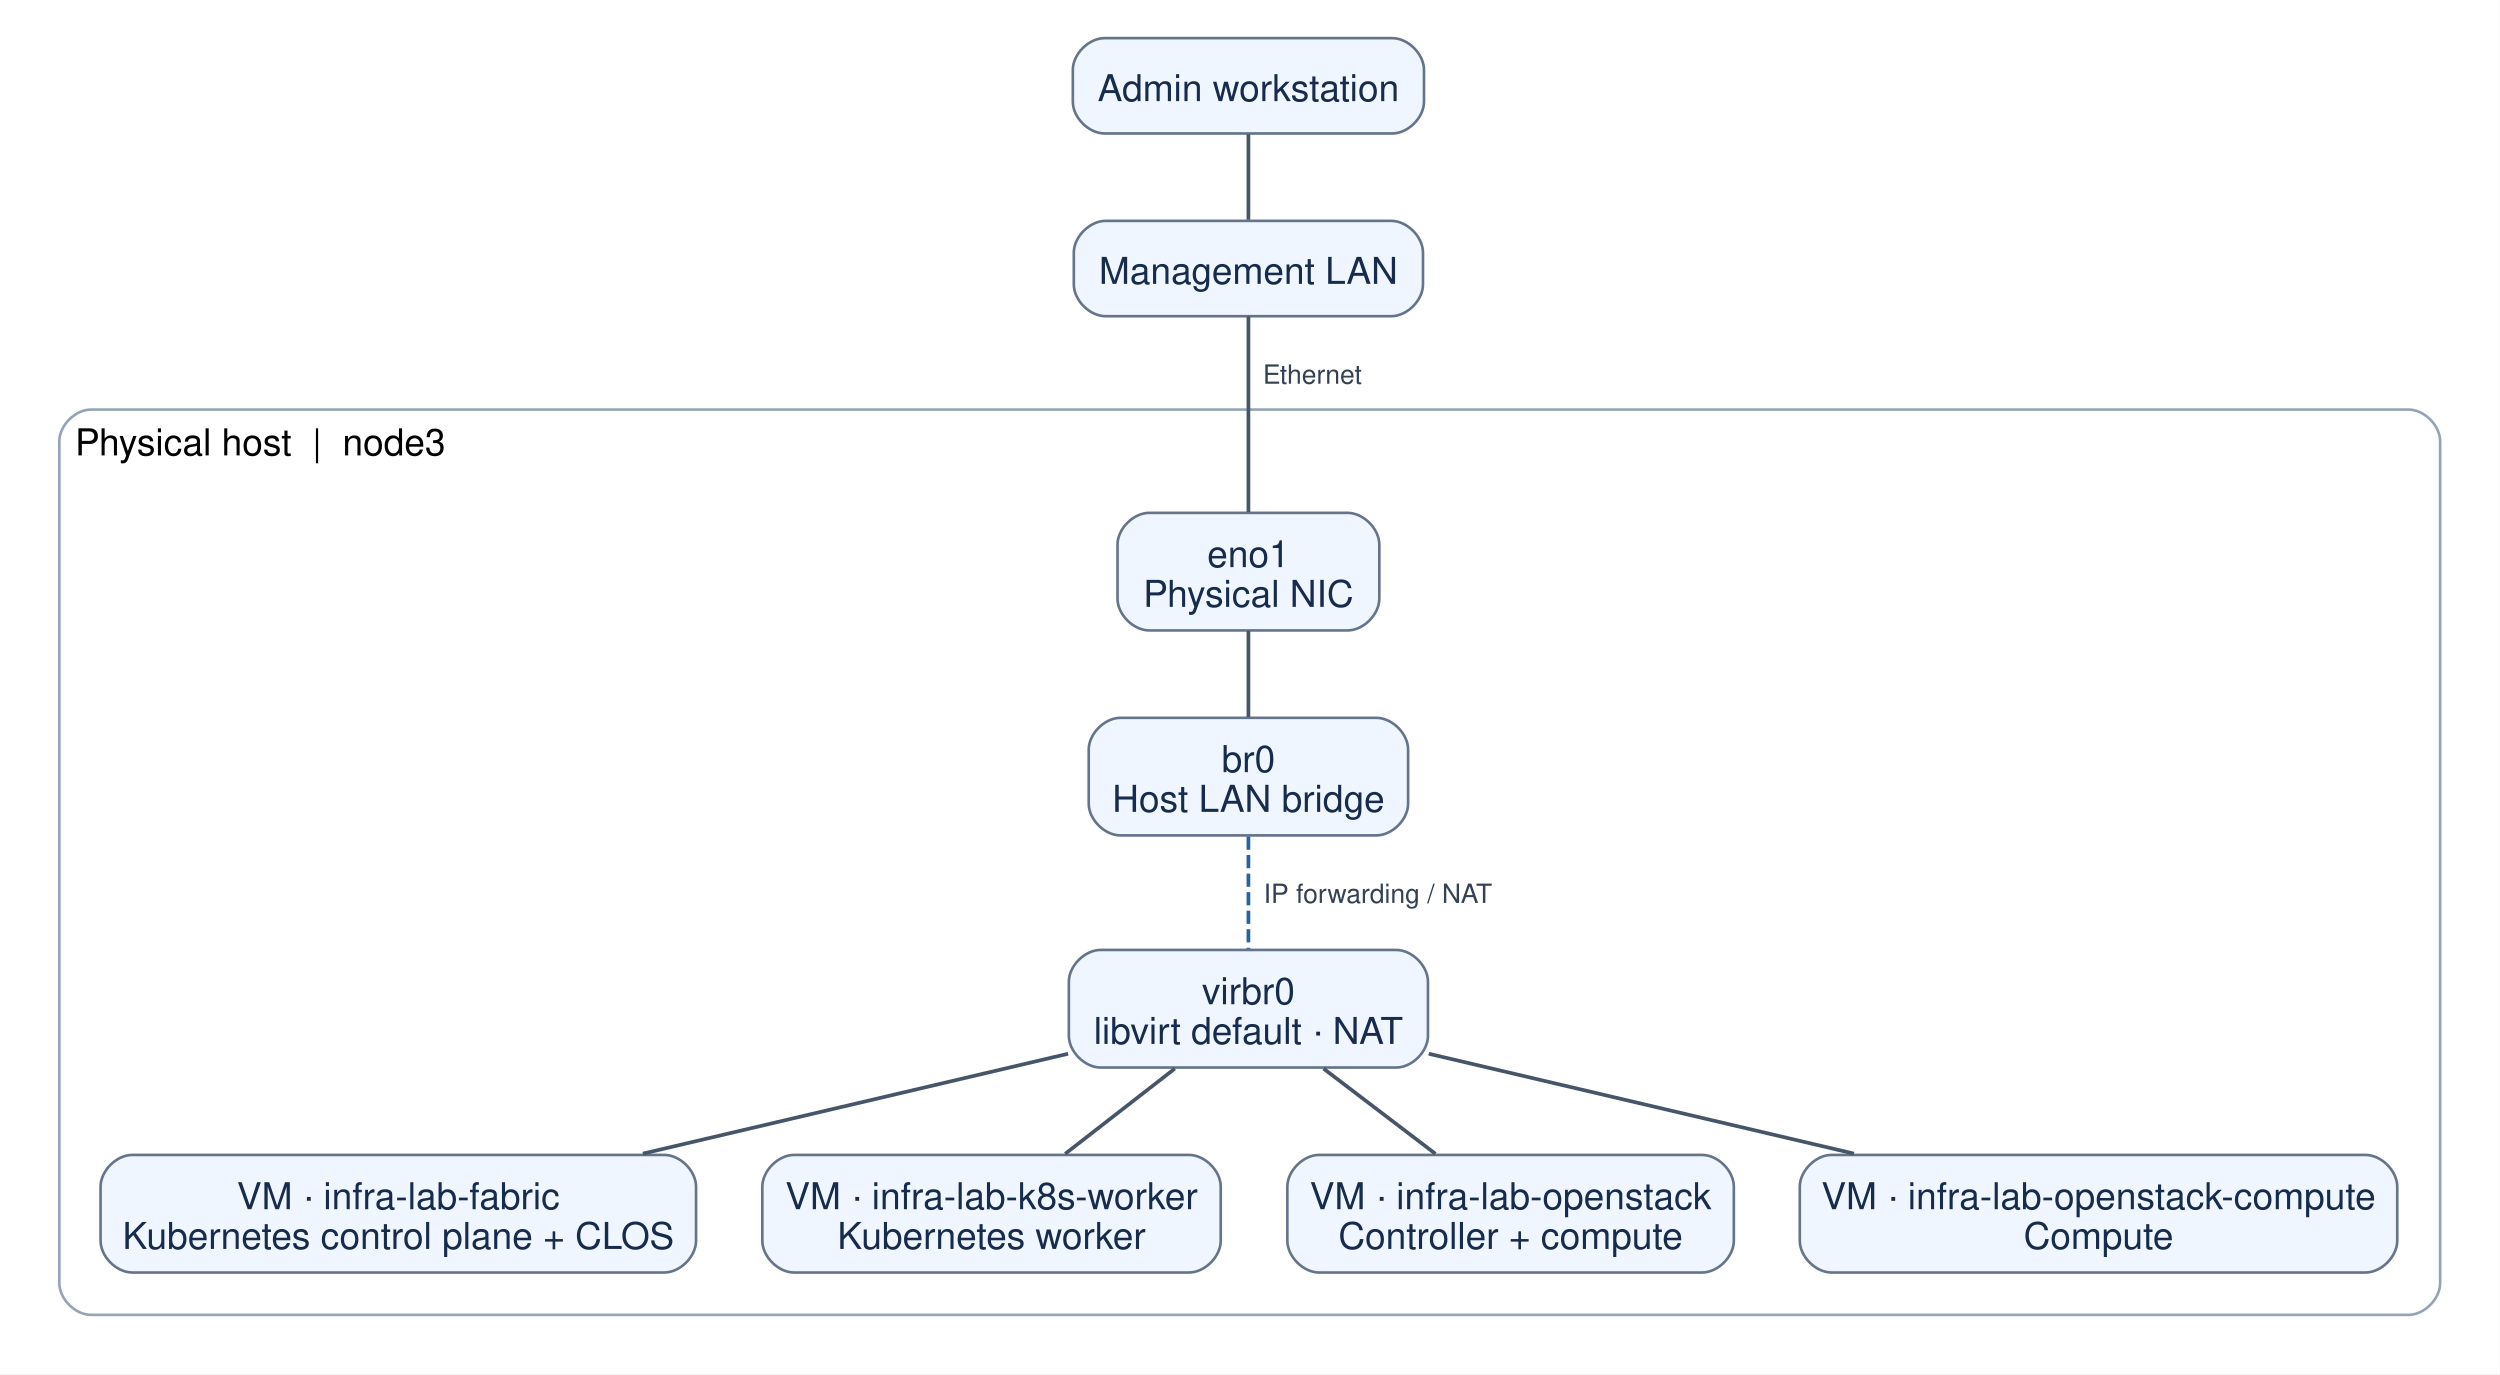
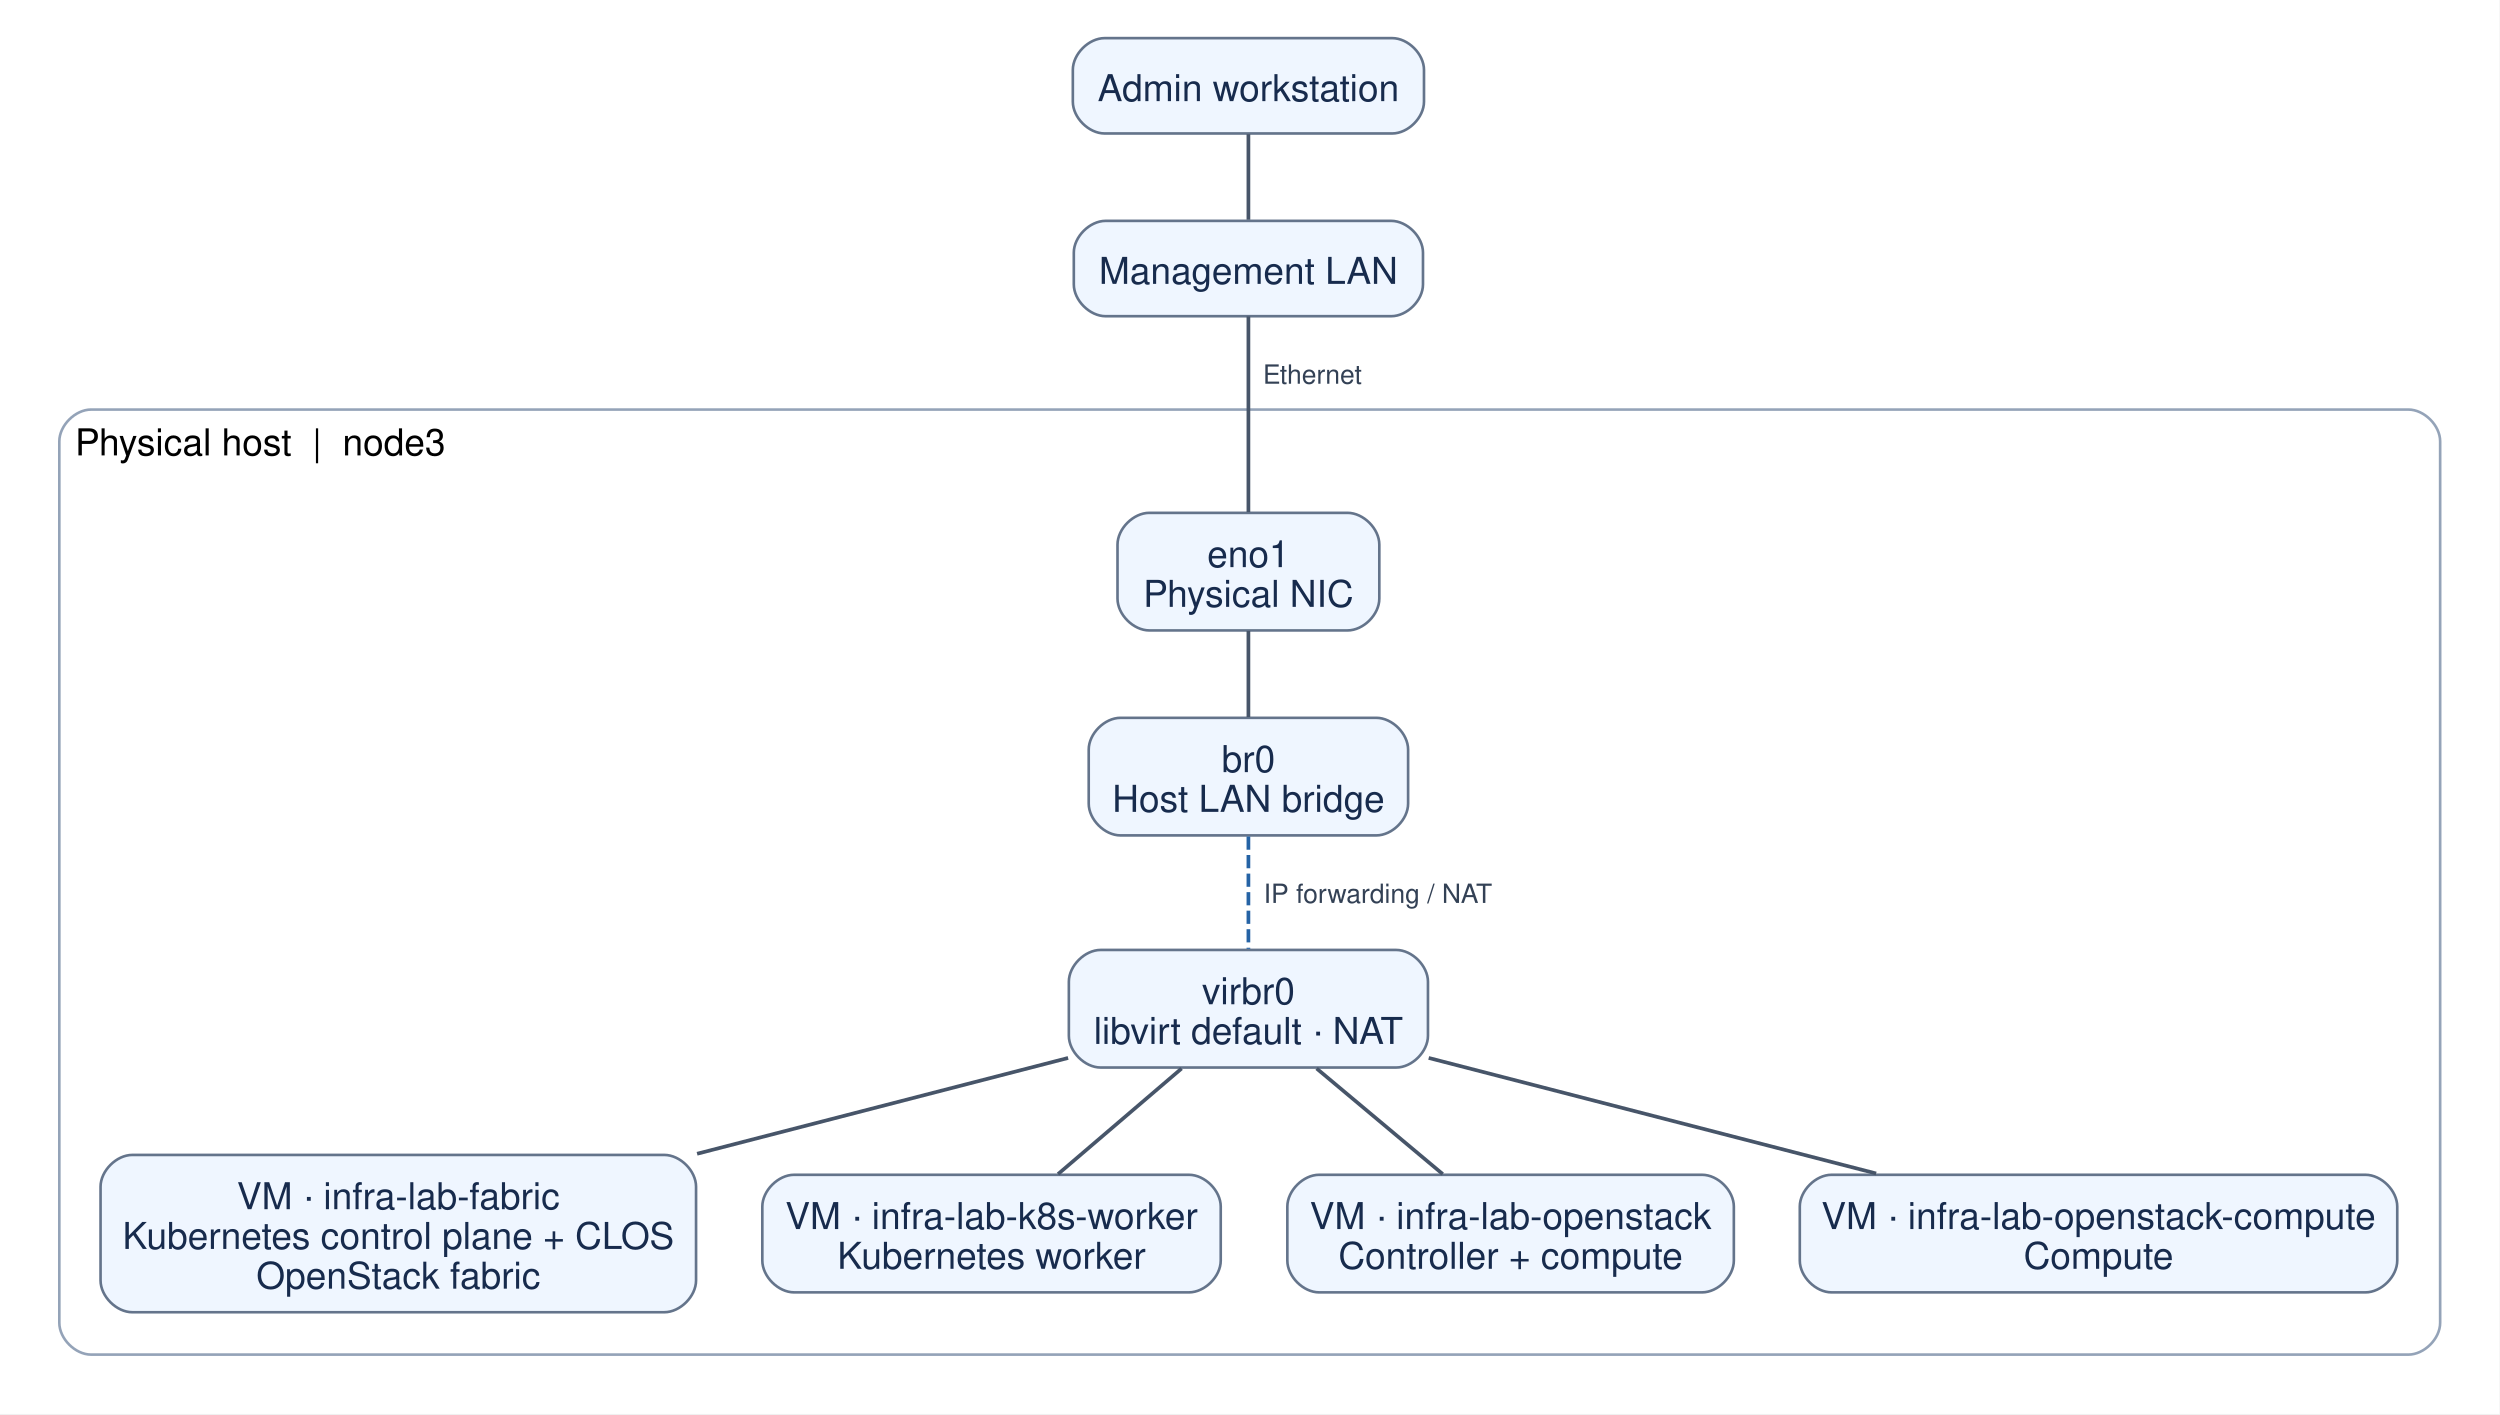
- <svg xmlns="http://www.w3.org/2000/svg" width="944pt" height="519pt" viewBox="0.00 0.00 944.00 519.00">
-   <g id="graph0" class="graph" transform="scale(1 1) rotate(0) translate(14.4 504.5)">
-     <polygon fill="#ffffff" stroke="none" points="-14.4,14.4 -14.4,-504.5 929.4,-504.5 929.4,14.4 -14.4,14.4" />
+ <svg xmlns="http://www.w3.org/2000/svg" width="944pt" height="534pt" viewBox="0.00 0.00 944.00 534.00">
+   <g id="graph0" class="graph" transform="scale(1 1) rotate(0) translate(14.4 519.5)">
+     <polygon fill="#ffffff" stroke="none" points="-14.4,14.4 -14.4,-519.5 929.4,-519.5 929.4,14.4 -14.4,14.4" />
    <g id="clust1" class="cluster">
-       <path fill="#ffffff" stroke="#94a3b8" d="M20,-8C20,-8 895,-8 895,-8 901,-8 907,-14 907,-20 907,-20 907,-337.85 907,-337.85 907,-343.85 901,-349.85 895,-349.85 895,-349.85 20,-349.85 20,-349.85 14,-349.85 8,-343.85 8,-337.85 8,-337.85 8,-20 8,-20 8,-14 14,-8 20,-8" />
-       <text xml:space="preserve" text-anchor="middle" x="83.88" y="-332.55" font-family="Helvetica,sans-Serif" font-size="14.00">Physical host  |  node3</text>
+       <path fill="#ffffff" stroke="#94a3b8" d="M20,-8C20,-8 895,-8 895,-8 901,-8 907,-14 907,-20 907,-20 907,-352.85 907,-352.85 907,-358.85 901,-364.85 895,-364.85 895,-364.85 20,-364.85 20,-364.85 14,-364.85 8,-358.85 8,-352.85 8,-352.85 8,-20 8,-20 8,-14 14,-8 20,-8" />
+       <text xml:space="preserve" text-anchor="middle" x="83.88" y="-347.55" font-family="Helvetica,sans-Serif" font-size="14.00">Physical host  |  node3</text>
    </g>
    <g id="node1" class="node">
-       <path fill="#eff6ff" stroke="#64748b" d="M511.3,-490.1C511.3,-490.1 402.7,-490.1 402.7,-490.1 396.7,-490.1 390.7,-484.1 390.7,-478.1 390.7,-478.1 390.7,-466.1 390.7,-466.1 390.7,-460.1 396.7,-454.1 402.7,-454.1 402.7,-454.1 511.3,-454.1 511.3,-454.1 517.3,-454.1 523.3,-460.1 523.3,-466.1 523.3,-466.1 523.3,-478.1 523.3,-478.1 523.3,-484.1 517.3,-490.1 511.3,-490.1" />
-       <text xml:space="preserve" text-anchor="middle" x="457" y="-466.3" font-family="Helvetica,sans-Serif" font-size="14.00" fill="#172b4d">Admin workstation</text>
+       <path fill="#eff6ff" stroke="#64748b" d="M511.3,-505.1C511.3,-505.1 402.7,-505.1 402.7,-505.1 396.7,-505.1 390.7,-499.1 390.7,-493.1 390.7,-493.1 390.7,-481.1 390.7,-481.1 390.7,-475.1 396.7,-469.1 402.7,-469.1 402.7,-469.1 511.3,-469.1 511.3,-469.1 517.3,-469.1 523.3,-475.1 523.3,-481.1 523.3,-481.1 523.3,-493.1 523.3,-493.1 523.3,-499.1 517.3,-505.1 511.3,-505.1" />
+       <text xml:space="preserve" text-anchor="middle" x="457" y="-481.3" font-family="Helvetica,sans-Serif" font-size="14.00" fill="#172b4d">Admin workstation</text>
    </g>
    <g id="node2" class="node">
-       <path fill="#eff6ff" stroke="#64748b" d="M510.92,-421.1C510.92,-421.1 403.07,-421.1 403.07,-421.1 397.07,-421.1 391.07,-415.1 391.07,-409.1 391.07,-409.1 391.07,-397.1 391.07,-397.1 391.07,-391.1 397.07,-385.1 403.07,-385.1 403.07,-385.1 510.92,-385.1 510.92,-385.1 516.92,-385.1 522.92,-391.1 522.92,-397.1 522.92,-397.1 522.92,-409.1 522.92,-409.1 522.92,-415.1 516.92,-421.1 510.92,-421.1" />
-       <text xml:space="preserve" text-anchor="middle" x="457" y="-397.3" font-family="Helvetica,sans-Serif" font-size="14.00" fill="#172b4d">Management LAN</text>
+       <path fill="#eff6ff" stroke="#64748b" d="M510.92,-436.1C510.92,-436.1 403.07,-436.1 403.07,-436.1 397.07,-436.1 391.07,-430.1 391.07,-424.1 391.07,-424.1 391.07,-412.1 391.07,-412.1 391.07,-406.1 397.07,-400.1 403.07,-400.1 403.07,-400.1 510.92,-400.1 510.92,-400.1 516.92,-400.1 522.92,-406.1 522.92,-412.1 522.92,-412.1 522.92,-424.1 522.92,-424.1 522.92,-430.1 516.92,-436.1 510.92,-436.1" />
+       <text xml:space="preserve" text-anchor="middle" x="457" y="-412.3" font-family="Helvetica,sans-Serif" font-size="14.00" fill="#172b4d">Management LAN</text>
    </g>
    <g id="edge7" class="edge">
-       <path fill="none" stroke="#475569" stroke-width="1.4" d="M457,-453.85C457,-443.92 457,-431.48 457,-421.53" />
+       <path fill="none" stroke="#475569" stroke-width="1.4" d="M457,-468.85C457,-458.92 457,-446.48 457,-436.53" />
    </g>
    <g id="node3" class="node">
-       <path fill="#eff6ff" stroke="#64748b" d="M494.43,-310.85C494.43,-310.85 419.57,-310.85 419.57,-310.85 413.57,-310.85 407.57,-304.85 407.57,-298.85 407.57,-298.85 407.57,-278.45 407.57,-278.45 407.57,-272.45 413.57,-266.45 419.57,-266.45 419.57,-266.45 494.43,-266.45 494.43,-266.45 500.43,-266.45 506.43,-272.45 506.43,-278.45 506.43,-278.45 506.43,-298.85 506.43,-298.85 506.43,-304.85 500.43,-310.85 494.43,-310.85" />
-       <text xml:space="preserve" text-anchor="middle" x="457" y="-290.35" font-family="Helvetica,sans-Serif" font-size="14.00" fill="#172b4d">eno1</text>
-       <text xml:space="preserve" text-anchor="middle" x="457" y="-275.35" font-family="Helvetica,sans-Serif" font-size="14.00" fill="#172b4d">Physical NIC</text>
+       <path fill="#eff6ff" stroke="#64748b" d="M494.43,-325.85C494.43,-325.85 419.57,-325.85 419.57,-325.85 413.57,-325.85 407.57,-319.85 407.57,-313.85 407.57,-313.85 407.57,-293.45 407.57,-293.45 407.57,-287.45 413.57,-281.45 419.57,-281.45 419.57,-281.45 494.43,-281.45 494.43,-281.45 500.43,-281.45 506.43,-287.45 506.43,-293.45 506.43,-293.45 506.43,-313.85 506.43,-313.85 506.43,-319.85 500.43,-325.85 494.43,-325.85" />
+       <text xml:space="preserve" text-anchor="middle" x="457" y="-305.35" font-family="Helvetica,sans-Serif" font-size="14.00" fill="#172b4d">eno1</text>
+       <text xml:space="preserve" text-anchor="middle" x="457" y="-290.35" font-family="Helvetica,sans-Serif" font-size="14.00" fill="#172b4d">Physical NIC</text>
    </g>
    <g id="edge8" class="edge">
-       <path fill="none" stroke="#475569" stroke-width="1.4" d="M457,-385.02C457,-365.24 457,-332.62 457,-311.13" />
-       <text xml:space="preserve" text-anchor="middle" x="478.38" y="-359.6" font-family="Helvetica,sans-Serif" font-size="10.00" fill="#334155">  Ethernet</text>
+       <path fill="none" stroke="#475569" stroke-width="1.4" d="M457,-400.02C457,-380.24 457,-347.62 457,-326.13" />
+       <text xml:space="preserve" text-anchor="middle" x="478.38" y="-374.6" font-family="Helvetica,sans-Serif" font-size="10.00" fill="#334155">  Ethernet</text>
    </g>
    <g id="node4" class="node">
-       <path fill="#eff6ff" stroke="#64748b" d="M505.3,-233.45C505.3,-233.45 408.7,-233.45 408.7,-233.45 402.7,-233.45 396.7,-227.45 396.7,-221.45 396.7,-221.45 396.7,-201.05 396.7,-201.05 396.7,-195.05 402.7,-189.05 408.7,-189.05 408.7,-189.05 505.3,-189.05 505.3,-189.05 511.3,-189.05 517.3,-195.05 517.3,-201.05 517.3,-201.05 517.3,-221.45 517.3,-221.45 517.3,-227.45 511.3,-233.45 505.3,-233.45" />
-       <text xml:space="preserve" text-anchor="middle" x="457" y="-212.95" font-family="Helvetica,sans-Serif" font-size="14.00" fill="#172b4d">br0</text>
-       <text xml:space="preserve" text-anchor="middle" x="457" y="-197.95" font-family="Helvetica,sans-Serif" font-size="14.00" fill="#172b4d">Host LAN bridge</text>
+       <path fill="#eff6ff" stroke="#64748b" d="M505.3,-248.45C505.3,-248.45 408.7,-248.45 408.7,-248.45 402.7,-248.45 396.7,-242.45 396.7,-236.45 396.7,-236.45 396.7,-216.05 396.7,-216.05 396.7,-210.05 402.7,-204.05 408.7,-204.05 408.7,-204.05 505.3,-204.05 505.3,-204.05 511.3,-204.05 517.3,-210.05 517.3,-216.05 517.3,-216.05 517.3,-236.45 517.3,-236.45 517.3,-242.45 511.3,-248.45 505.3,-248.45" />
+       <text xml:space="preserve" text-anchor="middle" x="457" y="-227.95" font-family="Helvetica,sans-Serif" font-size="14.00" fill="#172b4d">br0</text>
+       <text xml:space="preserve" text-anchor="middle" x="457" y="-212.95" font-family="Helvetica,sans-Serif" font-size="14.00" fill="#172b4d">Host LAN bridge</text>
    </g>
    <g id="edge1" class="edge">
-       <path fill="none" stroke="#475569" stroke-width="1.4" d="M457,-266.25C457,-256.06 457,-243.9 457,-233.71" />
+       <path fill="none" stroke="#475569" stroke-width="1.4" d="M457,-281.25C457,-271.06 457,-258.9 457,-248.71" />
    </g>
    <g id="node5" class="node">
-       <path fill="#eff6ff" stroke="#64748b" d="M512.8,-145.8C512.8,-145.8 401.2,-145.8 401.2,-145.8 395.2,-145.8 389.2,-139.8 389.2,-133.8 389.2,-133.8 389.2,-113.4 389.2,-113.4 389.2,-107.4 395.2,-101.4 401.2,-101.4 401.2,-101.4 512.8,-101.4 512.8,-101.4 518.8,-101.4 524.8,-107.4 524.8,-113.4 524.8,-113.4 524.8,-133.8 524.8,-133.8 524.8,-139.8 518.8,-145.8 512.8,-145.8" />
-       <text xml:space="preserve" text-anchor="middle" x="457" y="-125.3" font-family="Helvetica,sans-Serif" font-size="14.00" fill="#172b4d">virbr0</text>
-       <text xml:space="preserve" text-anchor="middle" x="457" y="-110.3" font-family="Helvetica,sans-Serif" font-size="14.00" fill="#172b4d">libvirt default · NAT</text>
+       <path fill="#eff6ff" stroke="#64748b" d="M512.8,-160.8C512.8,-160.8 401.2,-160.8 401.2,-160.8 395.2,-160.8 389.2,-154.8 389.2,-148.8 389.2,-148.8 389.2,-128.4 389.2,-128.4 389.2,-122.4 395.2,-116.4 401.2,-116.4 401.2,-116.4 512.8,-116.4 512.8,-116.4 518.8,-116.4 524.8,-122.4 524.8,-128.4 524.8,-128.4 524.8,-148.8 524.8,-148.8 524.8,-154.8 518.8,-160.8 512.8,-160.8" />
+       <text xml:space="preserve" text-anchor="middle" x="457" y="-140.3" font-family="Helvetica,sans-Serif" font-size="14.00" fill="#172b4d">virbr0</text>
+       <text xml:space="preserve" text-anchor="middle" x="457" y="-125.3" font-family="Helvetica,sans-Serif" font-size="14.00" fill="#172b4d">libvirt default · NAT</text>
    </g>
    <g id="edge2" class="edge">
-       <path fill="none" stroke="#2563a5" stroke-width="1.4" stroke-dasharray="5,2" d="M457,-188.64C457,-175.65 457,-159.19 457,-146.21" />
-       <text xml:space="preserve" text-anchor="middle" x="503.12" y="-163.55" font-family="Helvetica,sans-Serif" font-size="10.00" fill="#334155">  IP forwarding / NAT</text>
+       <path fill="none" stroke="#2563a5" stroke-width="1.4" stroke-dasharray="5,2" d="M457,-203.64C457,-190.65 457,-174.19 457,-161.21" />
+       <text xml:space="preserve" text-anchor="middle" x="503.12" y="-178.55" font-family="Helvetica,sans-Serif" font-size="10.00" fill="#334155">  IP forwarding / NAT</text>
    </g>
    <g id="node6" class="node">
-       <path fill="#eff6ff" stroke="#64748b" d="M236.43,-68.4C236.43,-68.4 35.57,-68.4 35.57,-68.4 29.57,-68.4 23.57,-62.4 23.57,-56.4 23.57,-56.4 23.57,-36 23.57,-36 23.57,-30 29.57,-24 35.57,-24 35.57,-24 236.43,-24 236.43,-24 242.43,-24 248.43,-30 248.43,-36 248.43,-36 248.43,-56.4 248.43,-56.4 248.43,-62.4 242.43,-68.4 236.43,-68.4" />
-       <text xml:space="preserve" text-anchor="middle" x="136" y="-47.9" font-family="Helvetica,sans-Serif" font-size="14.00" fill="#172b4d">VM · infra-lab-fabric</text>
-       <text xml:space="preserve" text-anchor="middle" x="136" y="-32.9" font-family="Helvetica,sans-Serif" font-size="14.00" fill="#172b4d">Kubernetes control plane + CLOS</text>
+       <path fill="#eff6ff" stroke="#64748b" d="M236.43,-83.4C236.43,-83.4 35.57,-83.4 35.57,-83.4 29.57,-83.4 23.57,-77.4 23.57,-71.4 23.57,-71.4 23.57,-36 23.57,-36 23.57,-30 29.57,-24 35.57,-24 35.57,-24 236.43,-24 236.43,-24 242.43,-24 248.43,-30 248.43,-36 248.43,-36 248.43,-71.4 248.43,-71.4 248.43,-77.4 242.43,-83.4 236.43,-83.4" />
+       <text xml:space="preserve" text-anchor="middle" x="136" y="-62.9" font-family="Helvetica,sans-Serif" font-size="14.00" fill="#172b4d">VM · infra-lab-fabric</text>
+       <text xml:space="preserve" text-anchor="middle" x="136" y="-47.9" font-family="Helvetica,sans-Serif" font-size="14.00" fill="#172b4d">Kubernetes control plane + CLOS</text>
+       <text xml:space="preserve" text-anchor="middle" x="136" y="-32.9" font-family="Helvetica,sans-Serif" font-size="14.00" fill="#172b4d">OpenStack fabric</text>
    </g>
    <g id="edge3" class="edge">
-       <path fill="none" stroke="#475569" stroke-width="1.4" d="M388.92,-106.61C342.18,-95.63 279.57,-80.92 228.34,-68.89" />
+       <path fill="none" stroke="#475569" stroke-width="1.4" d="M388.92,-120.02C348.25,-109.52 295.57,-95.91 248.82,-83.84" />
    </g>
    <g id="node7" class="node">
-       <path fill="#eff6ff" stroke="#64748b" d="M434.55,-68.4C434.55,-68.4 285.45,-68.4 285.45,-68.4 279.45,-68.4 273.45,-62.4 273.45,-56.4 273.45,-56.4 273.45,-36 273.45,-36 273.45,-30 279.45,-24 285.45,-24 285.45,-24 434.55,-24 434.55,-24 440.55,-24 446.55,-30 446.55,-36 446.55,-36 446.55,-56.4 446.55,-56.4 446.55,-62.4 440.55,-68.4 434.55,-68.4" />
-       <text xml:space="preserve" text-anchor="middle" x="360" y="-47.9" font-family="Helvetica,sans-Serif" font-size="14.00" fill="#172b4d">VM · infra-lab-k8s-worker</text>
-       <text xml:space="preserve" text-anchor="middle" x="360" y="-32.9" font-family="Helvetica,sans-Serif" font-size="14.00" fill="#172b4d">Kubernetes worker</text>
+       <path fill="#eff6ff" stroke="#64748b" d="M434.55,-75.9C434.55,-75.9 285.45,-75.9 285.45,-75.9 279.45,-75.9 273.45,-69.9 273.45,-63.9 273.45,-63.9 273.45,-43.5 273.45,-43.5 273.45,-37.5 279.45,-31.5 285.45,-31.5 285.45,-31.5 434.55,-31.5 434.55,-31.5 440.55,-31.5 446.55,-37.5 446.55,-43.5 446.55,-43.5 446.55,-63.9 446.55,-63.9 446.55,-69.9 440.55,-75.9 434.55,-75.9" />
+       <text xml:space="preserve" text-anchor="middle" x="360" y="-55.4" font-family="Helvetica,sans-Serif" font-size="14.00" fill="#172b4d">VM · infra-lab-k8s-worker</text>
+       <text xml:space="preserve" text-anchor="middle" x="360" y="-40.4" font-family="Helvetica,sans-Serif" font-size="14.00" fill="#172b4d">Kubernetes worker</text>
    </g>
    <g id="edge4" class="edge">
-       <path fill="none" stroke="#475569" stroke-width="1.4" d="M429.2,-100.99C416.22,-90.9 400.79,-78.91 387.8,-68.81" />
+       <path fill="none" stroke="#475569" stroke-width="1.4" d="M431.77,-116.04C417.4,-103.75 399.46,-88.42 385.11,-76.16" />
    </g>
    <g id="node8" class="node">
-       <path fill="#eff6ff" stroke="#64748b" d="M628.3,-68.4C628.3,-68.4 483.7,-68.4 483.7,-68.4 477.7,-68.4 471.7,-62.4 471.7,-56.4 471.7,-56.4 471.7,-36 471.7,-36 471.7,-30 477.7,-24 483.7,-24 483.7,-24 628.3,-24 628.3,-24 634.3,-24 640.3,-30 640.3,-36 640.3,-36 640.3,-56.4 640.3,-56.4 640.3,-62.4 634.3,-68.4 628.3,-68.4" />
-       <text xml:space="preserve" text-anchor="middle" x="556" y="-47.9" font-family="Helvetica,sans-Serif" font-size="14.00" fill="#172b4d">VM · infra-lab-openstack</text>
-       <text xml:space="preserve" text-anchor="middle" x="556" y="-32.9" font-family="Helvetica,sans-Serif" font-size="14.00" fill="#172b4d">Controller + compute</text>
+       <path fill="#eff6ff" stroke="#64748b" d="M628.3,-75.9C628.3,-75.9 483.7,-75.9 483.7,-75.9 477.7,-75.9 471.7,-69.9 471.7,-63.9 471.7,-63.9 471.7,-43.5 471.7,-43.5 471.7,-37.5 477.7,-31.5 483.7,-31.5 483.7,-31.5 628.3,-31.5 628.3,-31.5 634.3,-31.5 640.3,-37.5 640.3,-43.5 640.3,-43.5 640.3,-63.9 640.3,-63.9 640.3,-69.9 634.3,-75.9 628.3,-75.9" />
+       <text xml:space="preserve" text-anchor="middle" x="556" y="-55.4" font-family="Helvetica,sans-Serif" font-size="14.00" fill="#172b4d">VM · infra-lab-openstack</text>
+       <text xml:space="preserve" text-anchor="middle" x="556" y="-40.4" font-family="Helvetica,sans-Serif" font-size="14.00" fill="#172b4d">Controller + compute</text>
    </g>
    <g id="edge5" class="edge">
-       <path fill="none" stroke="#475569" stroke-width="1.4" d="M485.37,-100.99C498.63,-90.9 514.37,-78.91 527.63,-68.81" />
+       <path fill="none" stroke="#475569" stroke-width="1.4" d="M482.75,-116.04C497.42,-103.75 515.73,-88.42 530.38,-76.16" />
    </g>
    <g id="node9" class="node">
-       <path fill="#eff6ff" stroke="#64748b" d="M878.8,-68.4C878.8,-68.4 677.2,-68.4 677.2,-68.4 671.2,-68.4 665.2,-62.4 665.2,-56.4 665.2,-56.4 665.2,-36 665.2,-36 665.2,-30 671.2,-24 677.2,-24 677.2,-24 878.8,-24 878.8,-24 884.8,-24 890.8,-30 890.8,-36 890.8,-36 890.8,-56.4 890.8,-56.4 890.8,-62.4 884.8,-68.4 878.8,-68.4" />
-       <text xml:space="preserve" text-anchor="middle" x="778" y="-47.9" font-family="Helvetica,sans-Serif" font-size="14.00" fill="#172b4d">VM · infra-lab-openstack-compute</text>
-       <text xml:space="preserve" text-anchor="middle" x="778" y="-32.9" font-family="Helvetica,sans-Serif" font-size="14.00" fill="#172b4d">Compute</text>
+       <path fill="#eff6ff" stroke="#64748b" d="M878.8,-75.9C878.8,-75.9 677.2,-75.9 677.2,-75.9 671.2,-75.9 665.2,-69.9 665.2,-63.9 665.2,-63.9 665.2,-43.5 665.2,-43.5 665.2,-37.5 671.2,-31.5 677.2,-31.5 677.2,-31.5 878.8,-31.5 878.8,-31.5 884.8,-31.5 890.8,-37.5 890.8,-43.5 890.8,-43.5 890.8,-63.9 890.8,-63.9 890.8,-69.9 884.8,-75.9 878.8,-75.9" />
+       <text xml:space="preserve" text-anchor="middle" x="778" y="-55.4" font-family="Helvetica,sans-Serif" font-size="14.00" fill="#172b4d">VM · infra-lab-openstack-compute</text>
+       <text xml:space="preserve" text-anchor="middle" x="778" y="-40.4" font-family="Helvetica,sans-Serif" font-size="14.00" fill="#172b4d">Compute</text>
    </g>
    <g id="edge6" class="edge">
-       <path fill="none" stroke="#475569" stroke-width="1.4" d="M525.08,-106.61C571.82,-95.63 634.43,-80.92 685.66,-68.89" />
+       <path fill="none" stroke="#475569" stroke-width="1.4" d="M525.08,-120.02C574.4,-107.28 641.38,-89.98 694.03,-76.39" />
    </g>
  </g>
</svg>
